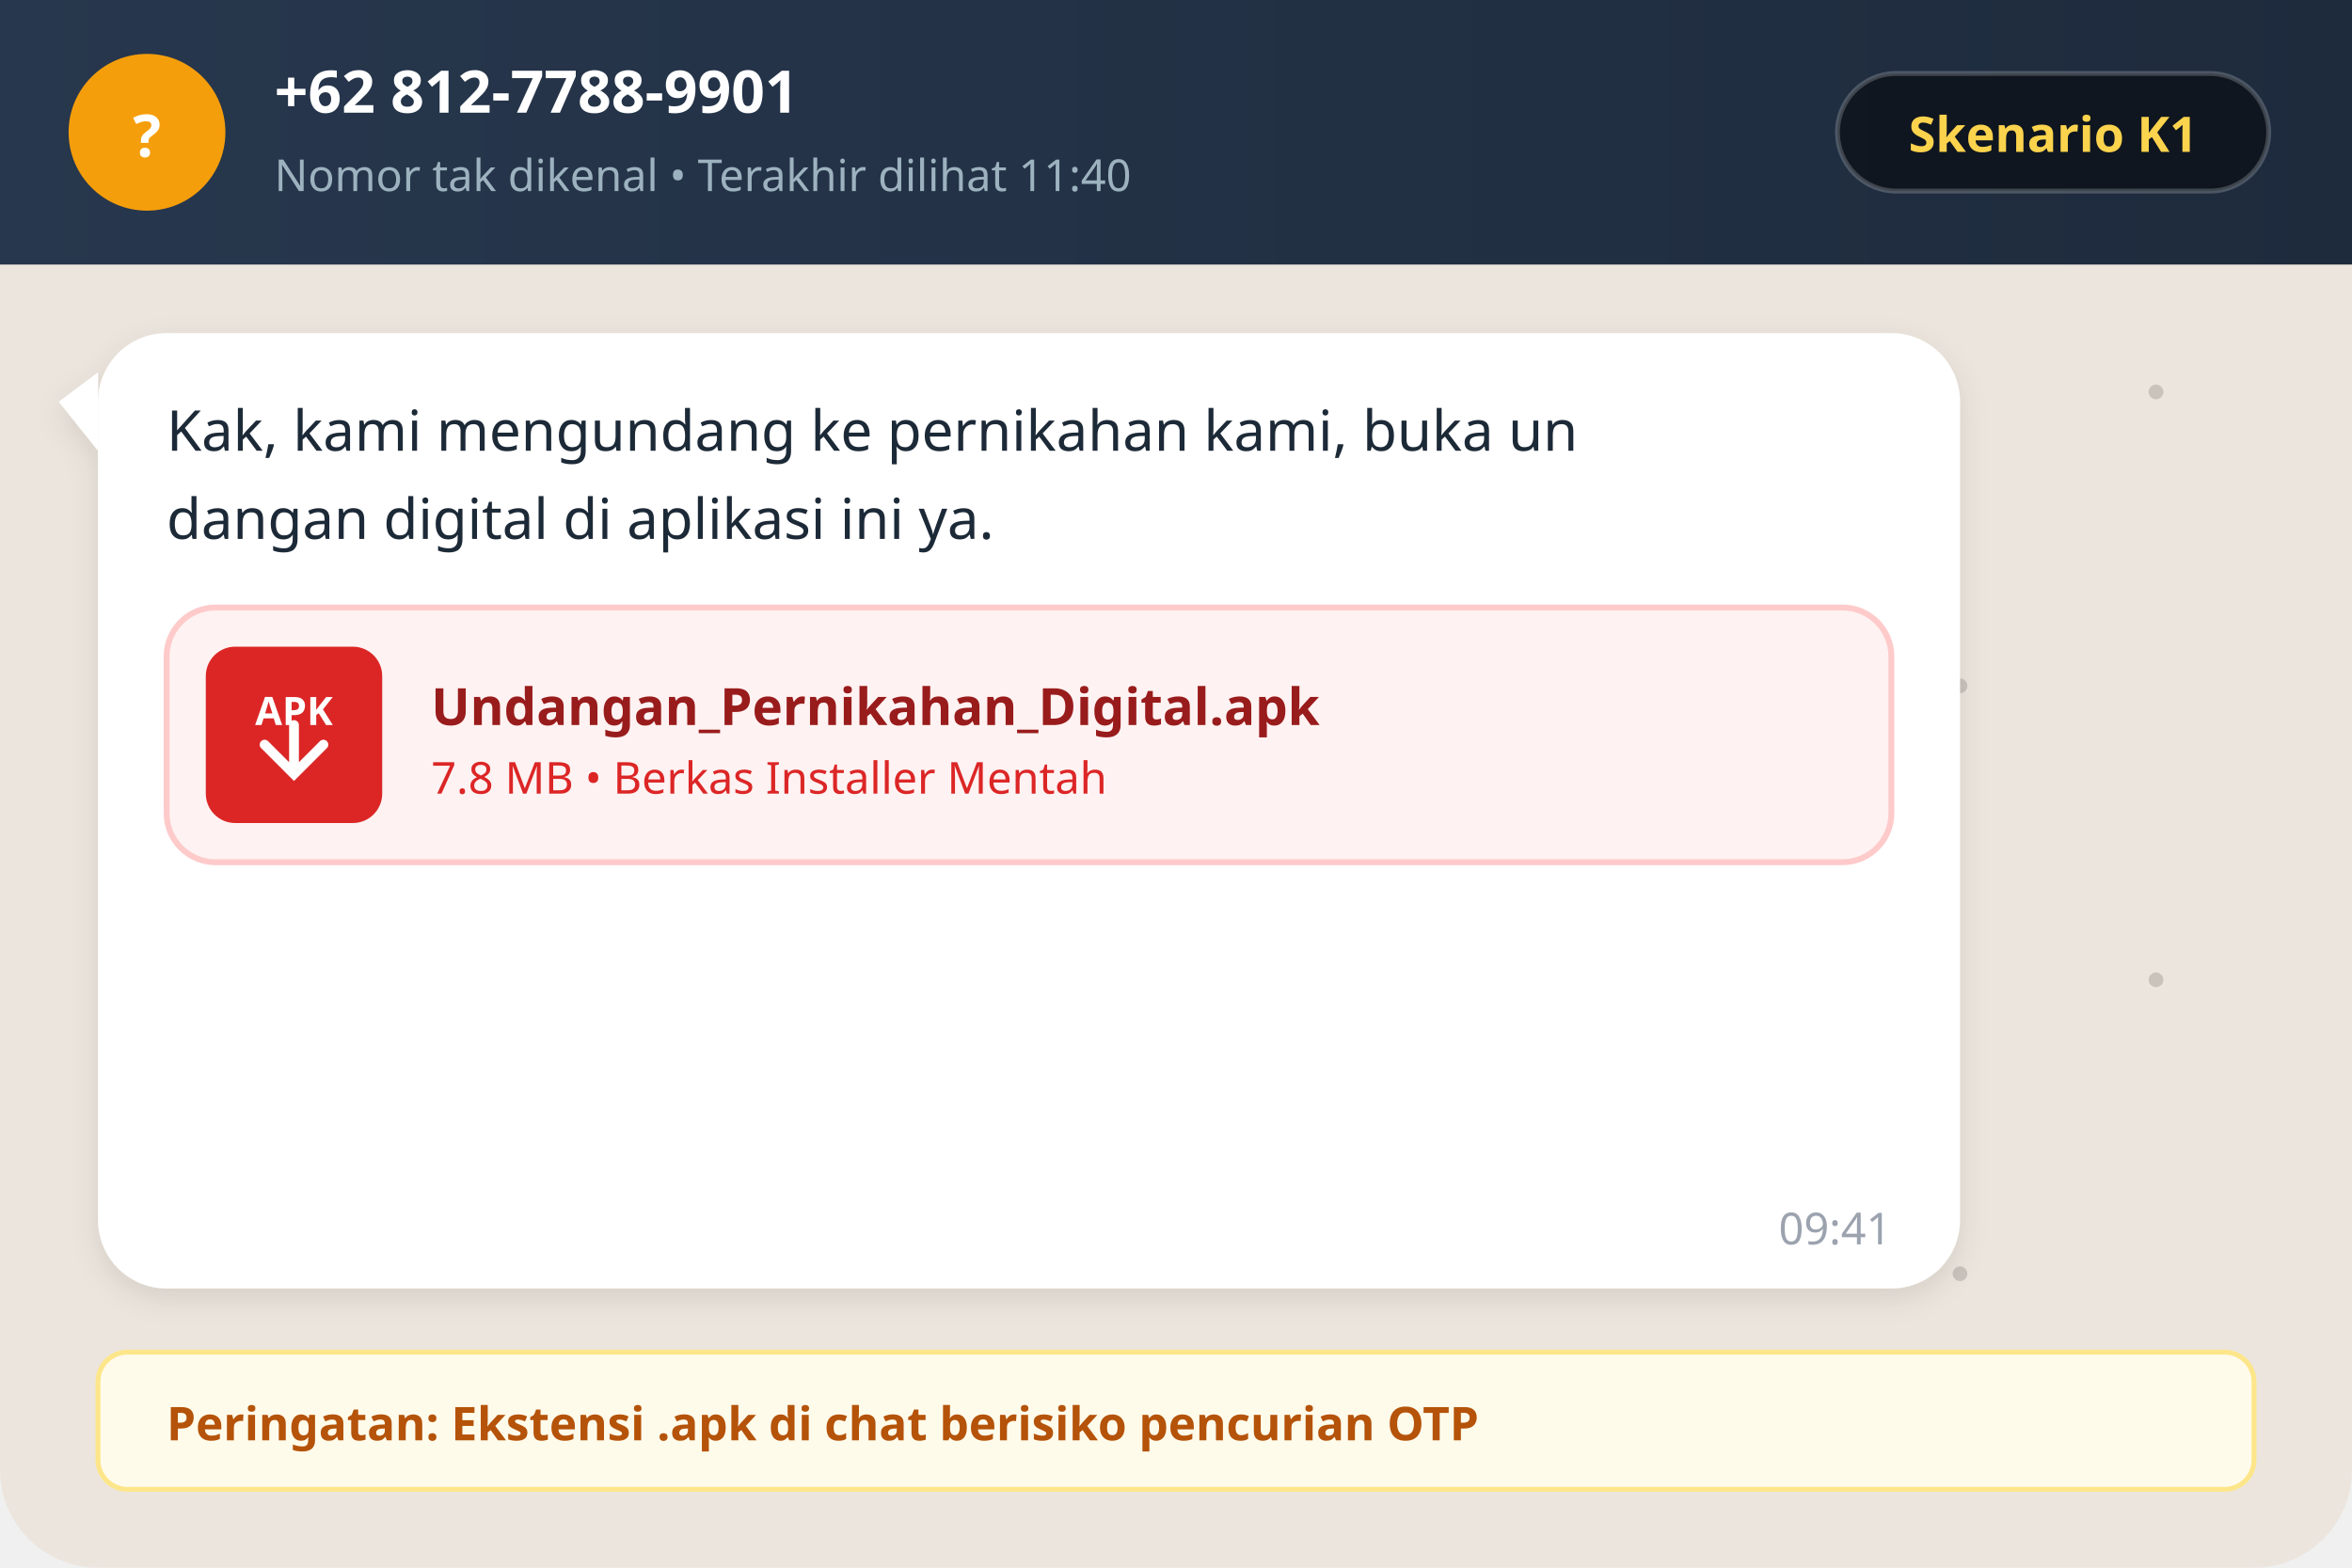
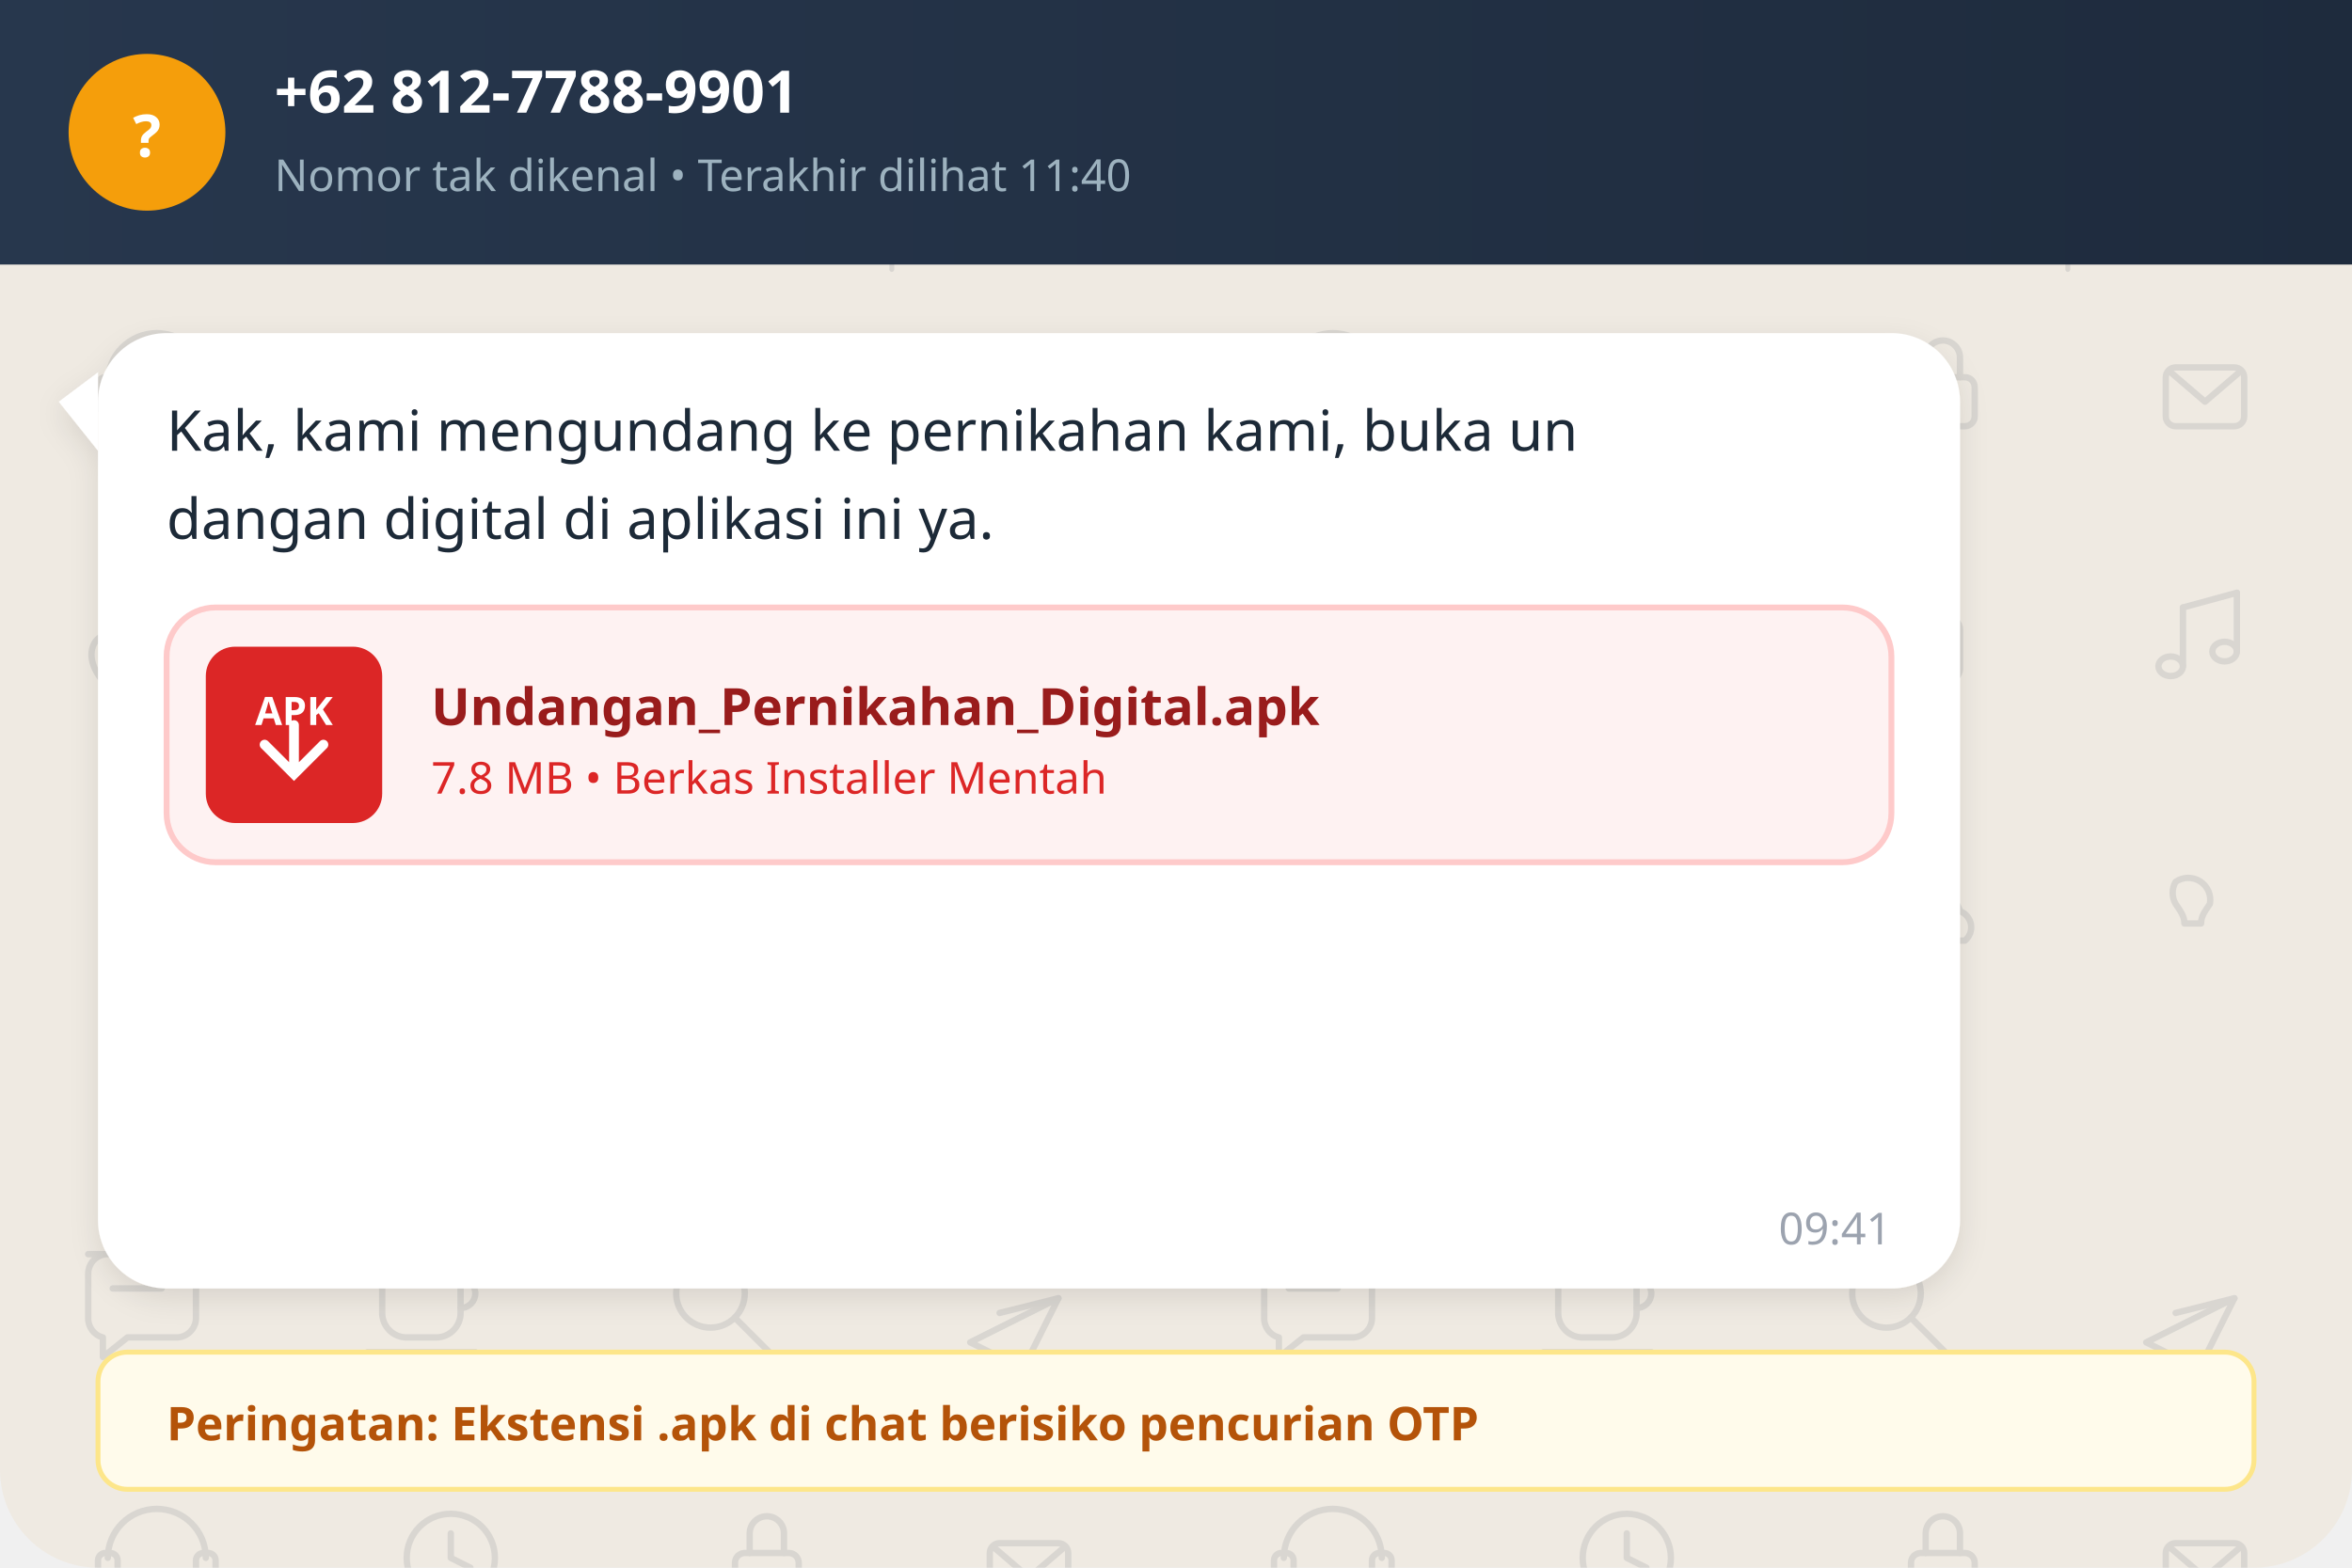
<svg xmlns="http://www.w3.org/2000/svg" viewBox="0 0 480 320" width="100%" height="100%">
  <defs>
    <linearGradient id="headerGrad" x1="0" y1="0" x2="1" y2="0">
      <stop offset="0%" stop-color="#27374D" />
      <stop offset="100%" stop-color="#1E2B3D" />
    </linearGradient>
    <filter id="shadow" x="-5%" y="-5%" width="110%" height="110%">
      <feDropShadow dx="0" dy="2" stdDeviation="3" flood-opacity="0.1" />
    </filter>
+     <pattern id="chatDoodle" width="240" height="240" patternUnits="userSpaceOnUse">
+       <g fill="none" stroke="#27374D" stroke-width="1.3" stroke-linecap="round" stroke-linejoin="round" opacity="0.11">
+         <path d="M 18 16 h 18 a 4 4 0 0 1 4 4 v 9 a 4 4 0 0 1 -4 4 h -10 l -5 4 v -4 a 4 4 0 0 1 -3 -4 v -9 a 4 4 0 0 1 4 -4 z" />
+         <line x1="23" y1="23" x2="33" y2="23" />
+         <path d="M 78 18 h 16 v 10 a 5 5 0 0 1 -5 5 h -6 a 5 5 0 0 1 -5 -5 z" />
+         <path d="M 94 21 a 3 3 0 0 1 3 3 a 3 3 0 0 1 -3 3" />
+         <line x1="75" y1="36" x2="97" y2="36" />
+         <circle cx="145" cy="24" r="7" />
+         <line x1="150" y1="29" x2="157" y2="36" />
+         <path d="M 198 34 l 18 -9 l -9 18 l -3 -6 l -6 -3 z" />
+         <line x1="216" y1="25" x2="204" y2="28" />
+         <path d="M 22 78 a 10 10 0 0 1 20 0" />
+         <rect x="20" y="77" width="4" height="7" rx="1.5" />
+         <rect x="40" y="77" width="4" height="7" rx="1.5" />
+         <circle cx="92" cy="78" r="9" />
+         <polyline points="92 73 92 78 96 80" />
+         <rect x="150" y="77" width="13" height="10" rx="2" />
+         <path d="M 153 77 v -4 a 3.5 3.5 0 0 1 7 0 v 4" />
+         <rect x="202" y="75" width="16" height="12" rx="2" />
+         <polyline points="203 76 210 82 217 76" />
+         <path d="M 26 132 c -4 -6 -11 0 -5 7 l 5 6 l 5 -6 c 6 -7 -1 -13 -5 -7 z" />
+         <path d="M 85 125 h 16 v 6 c 0 6 -8 11 -8 11 c 0 0 -8 -5 -8 -11 z" />
+         <rect x="142" y="126" width="18" height="13" rx="2.5" />
+         <circle cx="151" cy="132.5" r="3.5" />
+         <ellipse cx="203" cy="136" rx="2.5" ry="2" />
+         <line x1="205.5" y1="136" x2="205.5" y2="124" />
+         <ellipse cx="214" cy="133" rx="2.5" ry="2" />
+         <line x1="216.5" y1="133" x2="216.5" y2="121" />
+         <line x1="205.5" y1="124" x2="216.5" y2="121" />
+         <rect x="25" y="180" width="11" height="17" rx="2" />
+         <polygon points="90,178 92,183 97,183 93,186 95,191 90,188 85,191 87,186 83,183 88,183" />
+         <path d="M 145 186 a 3.5 3.5 0 0 1 6 -1.5 a 5 5 0 0 1 9 1.5 a 3.5 3.5 0 0 1 1 6 h -15 a 3.5 3.5 0 0 1 -1 -6 z" />
+         <path d="M 204 180 a 4.5 4.5 0 0 1 7 4.5 c -1 1.5 -1.8 2.5 -1.8 4 h -3.4 c 0 -1.5 -0.8 -2.5 -1.8 -4 a 4.5 4.5 0 0 1 0 -4.5 z" />
+         <path d="M 58 48 v 5 M 55.5 50.5 h 5" stroke-width="1" />
+         <path d="M 182 50 v 5 M 179.5 52.5 h 5" stroke-width="1" />
+         <path d="M 60 148 v 5 M 57.5 150.5 h 5" stroke-width="1" />
+         <circle cx="118" cy="46" r="1.5" />
+         <circle cx="125" cy="105" r="1.5" />
+         <circle cx="58" cy="100" r="1.2" />
+         <circle cx="118" cy="155" r="1.5" />
+         <circle cx="65" cy="208" r="1.5" />
+       </g>
+     </pattern>
  </defs>
-   <rect width="480" height="320" fill="#ECE5DD" rx="20" />
-   <g opacity="0.15">
-     <circle cx="40" cy="80" r="1.5" fill="#000" />
-     <circle cx="120" cy="80" r="1.5" fill="#000" />
-     <circle cx="200" cy="80" r="1.5" fill="#000" />
-     <circle cx="280" cy="80" r="1.5" fill="#000" />
-     <circle cx="360" cy="80" r="1.5" fill="#000" />
-     <circle cx="440" cy="80" r="1.5" fill="#000" />
-     <circle cx="80" cy="140" r="1.5" fill="#000" />
-     <circle cx="160" cy="140" r="1.5" fill="#000" />
-     <circle cx="240" cy="140" r="1.5" fill="#000" />
-     <circle cx="320" cy="140" r="1.5" fill="#000" />
-     <circle cx="400" cy="140" r="1.5" fill="#000" />
-     <circle cx="40" cy="200" r="1.5" fill="#000" />
-     <circle cx="120" cy="200" r="1.5" fill="#000" />
-     <circle cx="200" cy="200" r="1.5" fill="#000" />
-     <circle cx="280" cy="200" r="1.5" fill="#000" />
-     <circle cx="360" cy="200" r="1.5" fill="#000" />
-     <circle cx="440" cy="200" r="1.5" fill="#000" />
-     <circle cx="80" cy="260" r="1.5" fill="#000" />
-     <circle cx="160" cy="260" r="1.5" fill="#000" />
-     <circle cx="240" cy="260" r="1.5" fill="#000" />
-     <circle cx="320" cy="260" r="1.5" fill="#000" />
-     <circle cx="400" cy="260" r="1.5" fill="#000" />
-   </g>
+   <rect width="480" height="320" fill="#EFEAE2" rx="20" />
+   <rect width="480" height="320" fill="url(#chatDoodle)" rx="20" />
  <rect width="480" height="54" fill="url(#headerGrad)" rx="0" />
  <circle cx="30" cy="27" r="16" fill="#F59E0B" />
  <text x="30" y="32" text-anchor="middle" font-family="sans-serif" font-size="12" font-weight="bold" fill="#FFFFFF">?</text>
  <text x="56" y="23" font-family="sans-serif" font-size="12" font-weight="bold" fill="#FFFFFF">+62 812-7788-9901</text>
  <text x="56" y="39" font-family="sans-serif" font-size="9" fill="#9DB2BF">Nomor tak dikenal • Terakhir dilihat 11:40</text>
-   <rect x="375" y="15" width="88" height="24" rx="12" fill="#000000" fill-opacity="0.5" stroke="#FFFFFF" stroke-opacity="0.2" />
-   <text x="419" y="31" text-anchor="middle" font-family="sans-serif" font-size="10" font-weight="bold" fill="#FCD34D">Skenario K1</text>
  <g transform="translate(20, 68)" filter="url(#shadow)">
    <rect width="380" height="195" fill="#FFFFFF" rx="14" />
    <path d="M -8 14 L 0 8 L 0 24 Z" fill="#FFFFFF" />
    <text x="14" y="24" font-family="sans-serif" font-size="11.5" fill="#1F2937">Kak, kami mengundang ke pernikahan kami, buka un</text>
    <text x="14" y="42" font-family="sans-serif" font-size="11.5" fill="#1F2937">dangan digital di aplikasi ini ya.</text>
    <g transform="translate(14, 56)">
      <rect width="352" height="52" rx="10" fill="#FEF2F2" stroke="#FECACA" stroke-width="1.2" />
      <rect x="8" y="8" width="36" height="36" rx="6" fill="#DC2626" />
      <text x="26" y="24" text-anchor="middle" font-family="sans-serif" font-size="8" font-weight="bold" fill="#FFFFFF">APK</text>
      <path d="M20 28 L26 34 L32 28 M26 24 L26 34" stroke="#FFFFFF" stroke-width="2" fill="none" stroke-linecap="round" />
      <text x="54" y="24" font-family="sans-serif" font-size="10.5" font-weight="bold" fill="#991B1B">Undangan_Pernikahan_Digital.apk</text>
      <text x="54" y="38" font-family="sans-serif" font-size="9" fill="#DC2626">7.8 MB • Berkas Installer Mentah</text>
    </g>
    <text x="366" y="186" text-anchor="end" font-family="sans-serif" font-size="9" fill="#9CA3AF">09:41</text>
  </g>
  <g transform="translate(20, 276)">
    <rect width="440" height="28" rx="6" fill="#FFFBEB" stroke="#FDE68A" />
    <text x="14" y="18" font-family="sans-serif" font-size="9.5" font-weight="bold" fill="#B45309">Peringatan: Ekstensi .apk di chat berisiko pencurian OTP</text>
  </g>
</svg>
